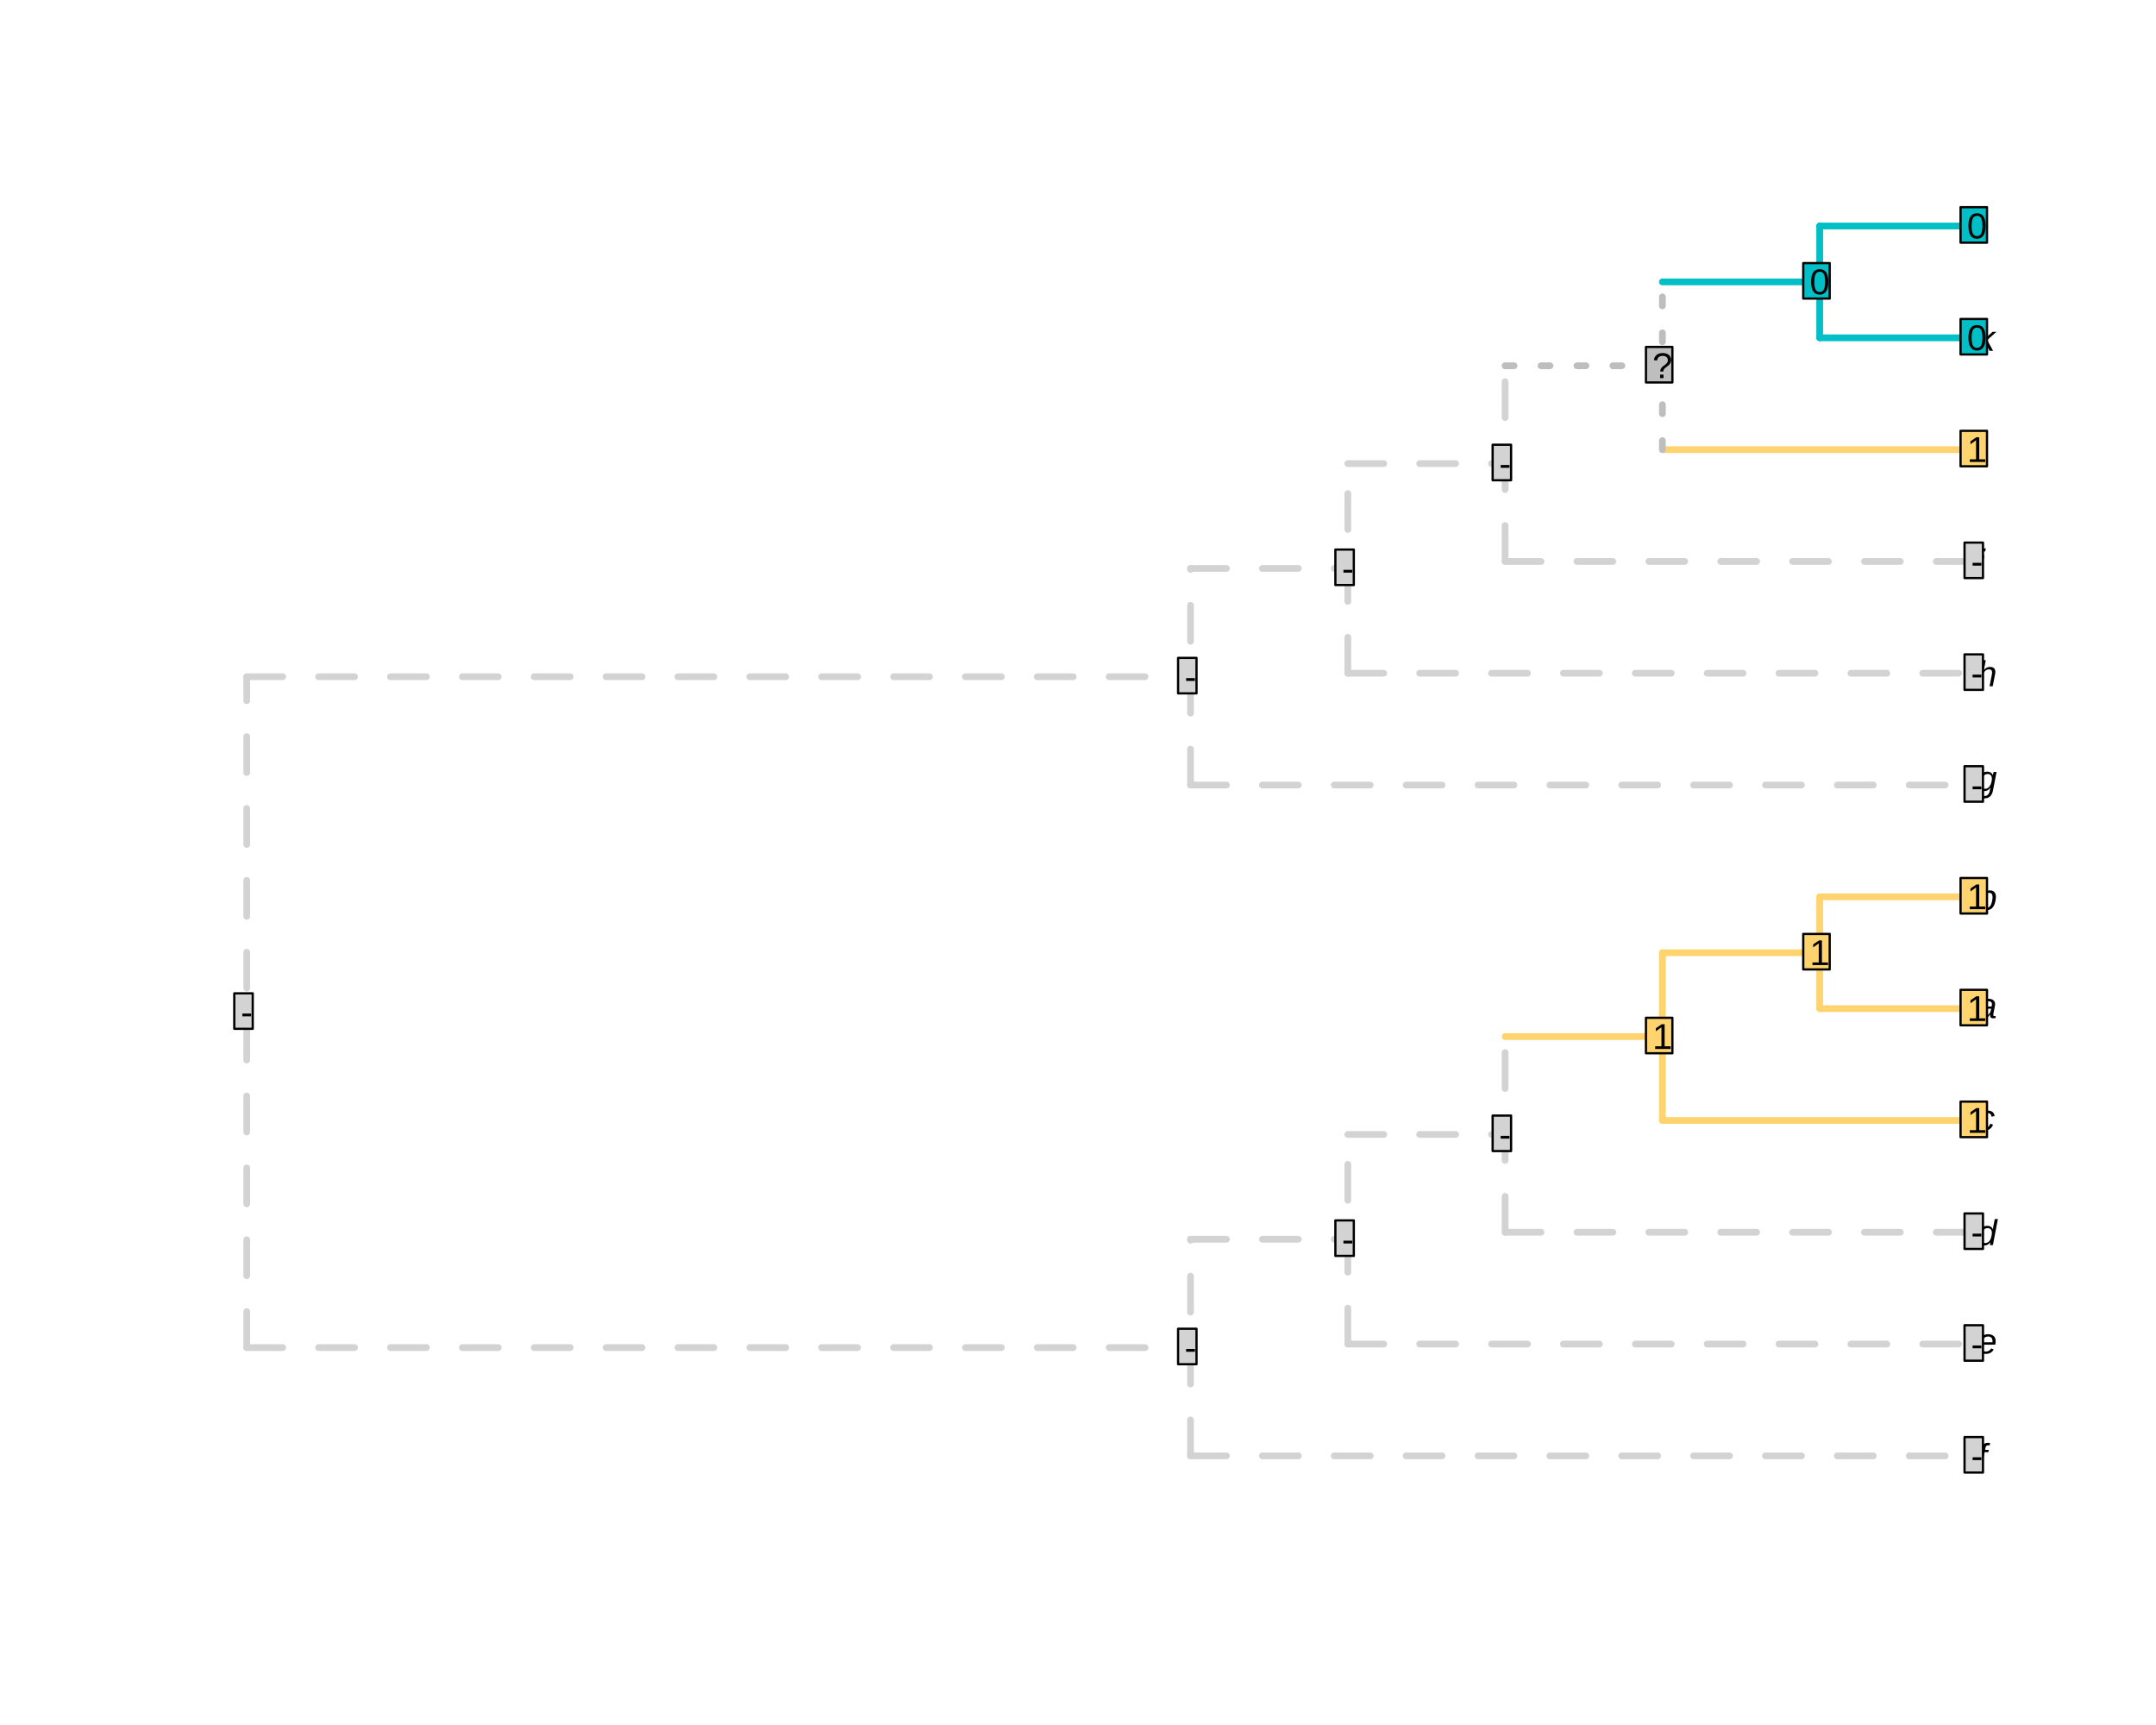
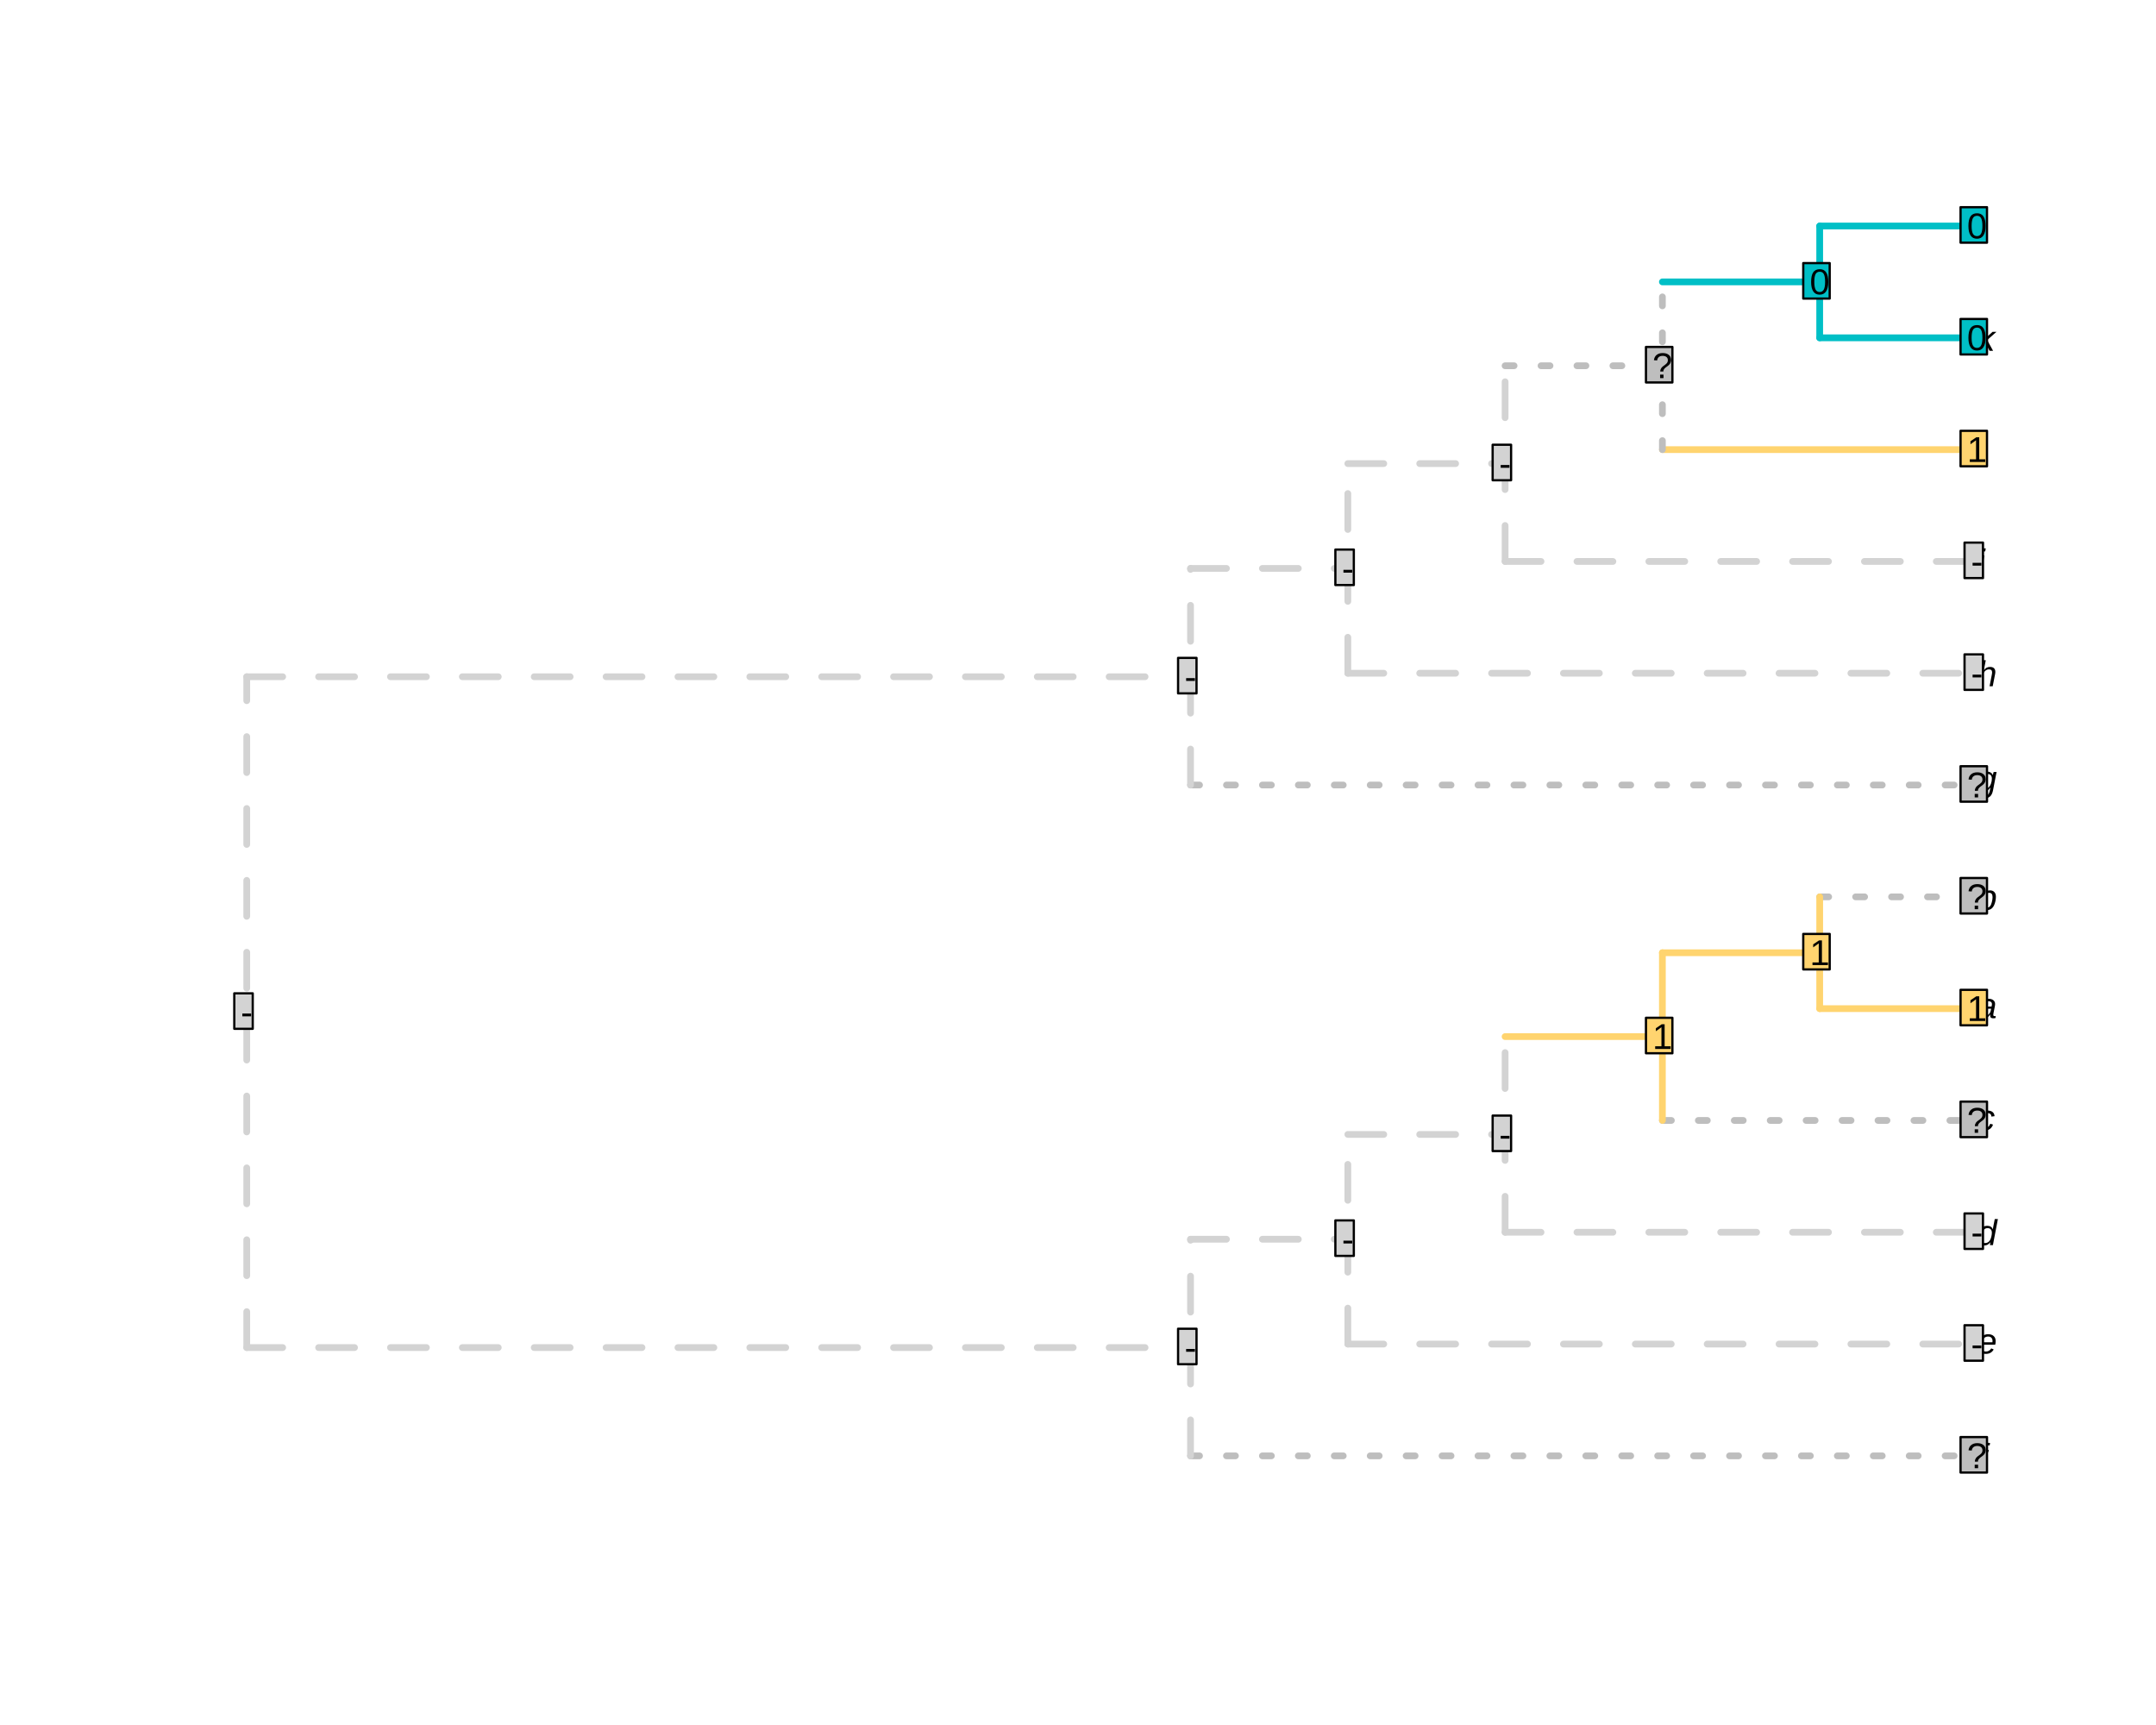
<svg xmlns="http://www.w3.org/2000/svg" viewBox="0 0 720.00 576.00">
  <defs>
    <style type="text/css">
    line, polyline, polygon, path, rect, circle {
      fill: none;
      stroke: #000000;
      stroke-linecap: round;
      stroke-linejoin: round;
      stroke-miterlimit: 10.00;
    }
  </style>
  </defs>
  <rect width="100%" height="100%" style="stroke: none; fill: #FFFFFF;" />
  <defs>
    <clipPath id="cpNTkuMDR8Njg5Ljc2fDUwMi41Nnw1OS4wNA==">
      <rect x="59.04" y="59.04" width="630.72" height="443.52" />
    </clipPath>
  </defs>
  <line x1="82.40" y1="449.97" x2="397.58" y2="449.97" style="stroke-width: 2.25; stroke: #D3D3D3; stroke-dasharray: 12.00,12.00;" clip-path="url(#cpNTkuMDR8Njg5Ljc2fDUwMi41Nnw1OS4wNA==)" />
-   <line x1="397.58" y1="486.13" x2="660.22" y2="486.13" style="stroke-width: 2.25; stroke: #D3D3D3; stroke-dasharray: 12.00,12.00;" clip-path="url(#cpNTkuMDR8Njg5Ljc2fDUwMi41Nnw1OS4wNA==)" />
+   <line x1="397.58" y1="486.13" x2="660.22" y2="486.13" style="stroke-width: 2.25; stroke: #BEBEBE; stroke-dasharray: 3.00,9.00;" clip-path="url(#cpNTkuMDR8Njg5Ljc2fDUwMi41Nnw1OS4wNA==)" />
  <line x1="397.58" y1="413.80" x2="450.11" y2="413.80" style="stroke-width: 2.25; stroke: #D3D3D3; stroke-dasharray: 12.00,12.00;" clip-path="url(#cpNTkuMDR8Njg5Ljc2fDUwMi41Nnw1OS4wNA==)" />
  <line x1="450.11" y1="448.80" x2="660.22" y2="448.80" style="stroke-width: 2.25; stroke: #D3D3D3; stroke-dasharray: 12.00,12.00;" clip-path="url(#cpNTkuMDR8Njg5Ljc2fDUwMi41Nnw1OS4wNA==)" />
  <line x1="450.11" y1="378.80" x2="502.63" y2="378.80" style="stroke-width: 2.25; stroke: #D3D3D3; stroke-dasharray: 12.00,12.00;" clip-path="url(#cpNTkuMDR8Njg5Ljc2fDUwMi41Nnw1OS4wNA==)" />
  <line x1="502.63" y1="411.47" x2="660.22" y2="411.47" style="stroke-width: 2.25; stroke: #D3D3D3; stroke-dasharray: 12.00,12.00;" clip-path="url(#cpNTkuMDR8Njg5Ljc2fDUwMi41Nnw1OS4wNA==)" />
  <line x1="502.63" y1="346.13" x2="555.16" y2="346.13" style="stroke-width: 2.25; stroke: #FFD46F;" clip-path="url(#cpNTkuMDR8Njg5Ljc2fDUwMi41Nnw1OS4wNA==)" />
-   <line x1="555.16" y1="374.13" x2="660.22" y2="374.13" style="stroke-width: 2.25; stroke: #FFD46F;" clip-path="url(#cpNTkuMDR8Njg5Ljc2fDUwMi41Nnw1OS4wNA==)" />
+   <line x1="555.16" y1="374.13" x2="660.22" y2="374.13" style="stroke-width: 2.25; stroke: #BEBEBE; stroke-dasharray: 3.00,9.00;" clip-path="url(#cpNTkuMDR8Njg5Ljc2fDUwMi41Nnw1OS4wNA==)" />
  <line x1="555.16" y1="318.13" x2="607.69" y2="318.13" style="stroke-width: 2.25; stroke: #FFD46F;" clip-path="url(#cpNTkuMDR8Njg5Ljc2fDUwMi41Nnw1OS4wNA==)" />
  <line x1="607.69" y1="336.80" x2="660.22" y2="336.80" style="stroke-width: 2.25; stroke: #FFD46F;" clip-path="url(#cpNTkuMDR8Njg5Ljc2fDUwMi41Nnw1OS4wNA==)" />
-   <line x1="607.69" y1="299.47" x2="660.22" y2="299.47" style="stroke-width: 2.25; stroke: #FFD46F;" clip-path="url(#cpNTkuMDR8Njg5Ljc2fDUwMi41Nnw1OS4wNA==)" />
+   <line x1="607.69" y1="299.47" x2="660.22" y2="299.47" style="stroke-width: 2.25; stroke: #BEBEBE; stroke-dasharray: 3.00,9.00;" clip-path="url(#cpNTkuMDR8Njg5Ljc2fDUwMi41Nnw1OS4wNA==)" />
  <line x1="82.40" y1="225.97" x2="397.58" y2="225.97" style="stroke-width: 2.25; stroke: #D3D3D3; stroke-dasharray: 12.00,12.00;" clip-path="url(#cpNTkuMDR8Njg5Ljc2fDUwMi41Nnw1OS4wNA==)" />
-   <line x1="397.58" y1="262.13" x2="660.22" y2="262.13" style="stroke-width: 2.25; stroke: #D3D3D3; stroke-dasharray: 12.00,12.00;" clip-path="url(#cpNTkuMDR8Njg5Ljc2fDUwMi41Nnw1OS4wNA==)" />
+   <line x1="397.58" y1="262.13" x2="660.22" y2="262.13" style="stroke-width: 2.25; stroke: #BEBEBE; stroke-dasharray: 3.00,9.00;" clip-path="url(#cpNTkuMDR8Njg5Ljc2fDUwMi41Nnw1OS4wNA==)" />
  <line x1="397.58" y1="189.80" x2="450.11" y2="189.80" style="stroke-width: 2.25; stroke: #D3D3D3; stroke-dasharray: 12.00,12.00;" clip-path="url(#cpNTkuMDR8Njg5Ljc2fDUwMi41Nnw1OS4wNA==)" />
  <line x1="450.11" y1="224.80" x2="660.22" y2="224.80" style="stroke-width: 2.25; stroke: #D3D3D3; stroke-dasharray: 12.00,12.00;" clip-path="url(#cpNTkuMDR8Njg5Ljc2fDUwMi41Nnw1OS4wNA==)" />
  <line x1="450.11" y1="154.80" x2="502.63" y2="154.80" style="stroke-width: 2.25; stroke: #D3D3D3; stroke-dasharray: 12.00,12.00;" clip-path="url(#cpNTkuMDR8Njg5Ljc2fDUwMi41Nnw1OS4wNA==)" />
  <line x1="502.63" y1="187.47" x2="660.22" y2="187.47" style="stroke-width: 2.25; stroke: #D3D3D3; stroke-dasharray: 12.00,12.00;" clip-path="url(#cpNTkuMDR8Njg5Ljc2fDUwMi41Nnw1OS4wNA==)" />
  <line x1="502.63" y1="122.13" x2="555.16" y2="122.13" style="stroke-width: 2.25; stroke: #BEBEBE; stroke-dasharray: 3.00,9.00;" clip-path="url(#cpNTkuMDR8Njg5Ljc2fDUwMi41Nnw1OS4wNA==)" />
  <line x1="555.16" y1="150.13" x2="660.22" y2="150.13" style="stroke-width: 2.25; stroke: #FFD46F;" clip-path="url(#cpNTkuMDR8Njg5Ljc2fDUwMi41Nnw1OS4wNA==)" />
  <line x1="555.16" y1="94.13" x2="607.69" y2="94.13" style="stroke-width: 2.25; stroke: #00BFC6;" clip-path="url(#cpNTkuMDR8Njg5Ljc2fDUwMi41Nnw1OS4wNA==)" />
  <line x1="607.69" y1="112.80" x2="660.22" y2="112.80" style="stroke-width: 2.25; stroke: #00BFC6;" clip-path="url(#cpNTkuMDR8Njg5Ljc2fDUwMi41Nnw1OS4wNA==)" />
  <line x1="607.69" y1="75.47" x2="660.22" y2="75.47" style="stroke-width: 2.25; stroke: #00BFC6;" clip-path="url(#cpNTkuMDR8Njg5Ljc2fDUwMi41Nnw1OS4wNA==)" />
  <line x1="82.40" y1="449.97" x2="82.40" y2="225.97" style="stroke-width: 2.25; stroke: #D3D3D3; stroke-dasharray: 12.00,12.00;" clip-path="url(#cpNTkuMDR8Njg5Ljc2fDUwMi41Nnw1OS4wNA==)" />
  <line x1="397.58" y1="486.13" x2="397.58" y2="413.80" style="stroke-width: 2.25; stroke: #D3D3D3; stroke-dasharray: 12.00,12.00;" clip-path="url(#cpNTkuMDR8Njg5Ljc2fDUwMi41Nnw1OS4wNA==)" />
  <line x1="450.11" y1="448.80" x2="450.11" y2="378.80" style="stroke-width: 2.25; stroke: #D3D3D3; stroke-dasharray: 12.00,12.00;" clip-path="url(#cpNTkuMDR8Njg5Ljc2fDUwMi41Nnw1OS4wNA==)" />
  <line x1="502.63" y1="411.47" x2="502.63" y2="346.13" style="stroke-width: 2.25; stroke: #D3D3D3; stroke-dasharray: 12.00,12.00;" clip-path="url(#cpNTkuMDR8Njg5Ljc2fDUwMi41Nnw1OS4wNA==)" />
  <line x1="555.16" y1="374.13" x2="555.16" y2="318.13" style="stroke-width: 2.25; stroke: #FFD46F;" clip-path="url(#cpNTkuMDR8Njg5Ljc2fDUwMi41Nnw1OS4wNA==)" />
  <line x1="607.69" y1="336.80" x2="607.69" y2="299.47" style="stroke-width: 2.25; stroke: #FFD46F;" clip-path="url(#cpNTkuMDR8Njg5Ljc2fDUwMi41Nnw1OS4wNA==)" />
  <line x1="397.58" y1="262.13" x2="397.58" y2="189.80" style="stroke-width: 2.25; stroke: #D3D3D3; stroke-dasharray: 12.00,12.00;" clip-path="url(#cpNTkuMDR8Njg5Ljc2fDUwMi41Nnw1OS4wNA==)" />
  <line x1="450.11" y1="224.80" x2="450.11" y2="154.80" style="stroke-width: 2.25; stroke: #D3D3D3; stroke-dasharray: 12.00,12.00;" clip-path="url(#cpNTkuMDR8Njg5Ljc2fDUwMi41Nnw1OS4wNA==)" />
  <line x1="502.63" y1="187.47" x2="502.63" y2="122.13" style="stroke-width: 2.25; stroke: #D3D3D3; stroke-dasharray: 12.00,12.00;" clip-path="url(#cpNTkuMDR8Njg5Ljc2fDUwMi41Nnw1OS4wNA==)" />
  <line x1="555.16" y1="150.13" x2="555.16" y2="94.13" style="stroke-width: 2.25; stroke: #BEBEBE; stroke-dasharray: 3.00,9.00;" clip-path="url(#cpNTkuMDR8Njg5Ljc2fDUwMi41Nnw1OS4wNA==)" />
  <line x1="607.69" y1="112.80" x2="607.69" y2="75.47" style="stroke-width: 2.25; stroke: #00BFC6;" clip-path="url(#cpNTkuMDR8Njg5Ljc2fDUwMi41Nnw1OS4wNA==)" />
  <g clip-path="url(#cpNTkuMDR8Njg5Ljc2fDUwMi41Nnw1OS4wNA==)">
    <text x="660.22" y="339.96" style="font-size: 12.00px; font-style: italic; font-family: Liberation Sans;" textLength="6.67px" lengthAdjust="spacingAndGlyphs">a</text>
  </g>
  <g clip-path="url(#cpNTkuMDR8Njg5Ljc2fDUwMi41Nnw1OS4wNA==)">
    <text x="660.22" y="303.76" style="font-size: 12.00px; font-style: italic; font-family: Liberation Sans;" textLength="6.67px" lengthAdjust="spacingAndGlyphs">b</text>
  </g>
  <g clip-path="url(#cpNTkuMDR8Njg5Ljc2fDUwMi41Nnw1OS4wNA==)">
    <text x="660.22" y="377.30" style="font-size: 12.00px; font-style: italic; font-family: Liberation Sans;" textLength="6.00px" lengthAdjust="spacingAndGlyphs">c</text>
  </g>
  <g clip-path="url(#cpNTkuMDR8Njg5Ljc2fDUwMi41Nnw1OS4wNA==)">
    <text x="660.22" y="415.76" style="font-size: 12.00px; font-style: italic; font-family: Liberation Sans;" textLength="6.67px" lengthAdjust="spacingAndGlyphs">d</text>
  </g>
  <g clip-path="url(#cpNTkuMDR8Njg5Ljc2fDUwMi41Nnw1OS4wNA==)">
    <text x="660.22" y="451.96" style="font-size: 12.00px; font-style: italic; font-family: Liberation Sans;" textLength="6.67px" lengthAdjust="spacingAndGlyphs">e</text>
  </g>
  <g clip-path="url(#cpNTkuMDR8Njg5Ljc2fDUwMi41Nnw1OS4wNA==)">
    <text x="660.22" y="490.48" style="font-size: 12.00px; font-style: italic; font-family: Liberation Sans;" textLength="3.33px" lengthAdjust="spacingAndGlyphs">f</text>
  </g>
  <g clip-path="url(#cpNTkuMDR8Njg5Ljc2fDUwMi41Nnw1OS4wNA==)">
    <text x="660.22" y="264.12" style="font-size: 12.00px; font-style: italic; font-family: Liberation Sans;" textLength="6.67px" lengthAdjust="spacingAndGlyphs">g</text>
  </g>
  <g clip-path="url(#cpNTkuMDR8Njg5Ljc2fDUwMi41Nnw1OS4wNA==)">
    <text x="660.22" y="229.15" style="font-size: 12.00px; font-style: italic; font-family: Liberation Sans;" textLength="6.67px" lengthAdjust="spacingAndGlyphs">h</text>
  </g>
  <g clip-path="url(#cpNTkuMDR8Njg5Ljc2fDUwMi41Nnw1OS4wNA==)">
    <text x="660.22" y="191.82" style="font-size: 12.00px; font-style: italic; font-family: Liberation Sans;" textLength="2.67px" lengthAdjust="spacingAndGlyphs">i</text>
  </g>
  <g clip-path="url(#cpNTkuMDR8Njg5Ljc2fDUwMi41Nnw1OS4wNA==)">
    <text x="660.22" y="153.24" style="font-size: 12.00px; font-style: italic; font-family: Liberation Sans;" textLength="2.67px" lengthAdjust="spacingAndGlyphs">j</text>
  </g>
  <g clip-path="url(#cpNTkuMDR8Njg5Ljc2fDUwMi41Nnw1OS4wNA==)">
    <text x="660.22" y="117.15" style="font-size: 12.00px; font-style: italic; font-family: Liberation Sans;" textLength="6.00px" lengthAdjust="spacingAndGlyphs">k</text>
  </g>
  <g clip-path="url(#cpNTkuMDR8Njg5Ljc2fDUwMi41Nnw1OS4wNA==)">
    <text x="660.22" y="79.82" style="font-size: 12.00px; font-style: italic; font-family: Liberation Sans;" textLength="2.67px" lengthAdjust="spacingAndGlyphs">l</text>
  </g>
  <rect x="654.73" y="330.51" width="8.83" height="11.85" style="stroke-width: 0.75; fill: #FFD46F;" clip-path="url(#cpNTkuMDR8Njg5Ljc2fDUwMi41Nnw1OS4wNA==)" />
-   <rect x="654.73" y="293.18" width="8.83" height="11.85" style="stroke-width: 0.75; fill: #FFD46F;" clip-path="url(#cpNTkuMDR8Njg5Ljc2fDUwMi41Nnw1OS4wNA==)" />
-   <rect x="654.73" y="367.85" width="8.83" height="11.85" style="stroke-width: 0.75; fill: #FFD46F;" clip-path="url(#cpNTkuMDR8Njg5Ljc2fDUwMi41Nnw1OS4wNA==)" />
+   <rect x="654.73" y="293.18" width="8.83" height="11.85" style="stroke-width: 0.75; fill: #BEBEBE;" clip-path="url(#cpNTkuMDR8Njg5Ljc2fDUwMi41Nnw1OS4wNA==)" />
+   <rect x="654.73" y="367.85" width="8.83" height="11.85" style="stroke-width: 0.75; fill: #BEBEBE;" clip-path="url(#cpNTkuMDR8Njg5Ljc2fDUwMi41Nnw1OS4wNA==)" />
  <rect x="656.06" y="405.18" width="6.16" height="11.85" style="stroke-width: 0.75; fill: #D3D3D3;" clip-path="url(#cpNTkuMDR8Njg5Ljc2fDUwMi41Nnw1OS4wNA==)" />
  <rect x="656.06" y="442.51" width="6.16" height="11.85" style="stroke-width: 0.75; fill: #D3D3D3;" clip-path="url(#cpNTkuMDR8Njg5Ljc2fDUwMi41Nnw1OS4wNA==)" />
-   <rect x="656.06" y="479.85" width="6.16" height="11.85" style="stroke-width: 0.75; fill: #D3D3D3;" clip-path="url(#cpNTkuMDR8Njg5Ljc2fDUwMi41Nnw1OS4wNA==)" />
-   <rect x="656.06" y="255.85" width="6.16" height="11.85" style="stroke-width: 0.75; fill: #D3D3D3;" clip-path="url(#cpNTkuMDR8Njg5Ljc2fDUwMi41Nnw1OS4wNA==)" />
+   <rect x="654.73" y="479.85" width="8.83" height="11.85" style="stroke-width: 0.75; fill: #BEBEBE;" clip-path="url(#cpNTkuMDR8Njg5Ljc2fDUwMi41Nnw1OS4wNA==)" />
+   <rect x="654.73" y="255.85" width="8.83" height="11.85" style="stroke-width: 0.75; fill: #BEBEBE;" clip-path="url(#cpNTkuMDR8Njg5Ljc2fDUwMi41Nnw1OS4wNA==)" />
  <rect x="656.06" y="218.51" width="6.16" height="11.85" style="stroke-width: 0.75; fill: #D3D3D3;" clip-path="url(#cpNTkuMDR8Njg5Ljc2fDUwMi41Nnw1OS4wNA==)" />
  <rect x="656.06" y="181.18" width="6.16" height="11.85" style="stroke-width: 0.75; fill: #D3D3D3;" clip-path="url(#cpNTkuMDR8Njg5Ljc2fDUwMi41Nnw1OS4wNA==)" />
  <rect x="654.73" y="143.85" width="8.83" height="11.85" style="stroke-width: 0.75; fill: #FFD46F;" clip-path="url(#cpNTkuMDR8Njg5Ljc2fDUwMi41Nnw1OS4wNA==)" />
  <rect x="654.73" y="106.51" width="8.83" height="11.85" style="stroke-width: 0.75; fill: #00BFC6;" clip-path="url(#cpNTkuMDR8Njg5Ljc2fDUwMi41Nnw1OS4wNA==)" />
  <rect x="654.73" y="69.18" width="8.83" height="11.85" style="stroke-width: 0.75; fill: #00BFC6;" clip-path="url(#cpNTkuMDR8Njg5Ljc2fDUwMi41Nnw1OS4wNA==)" />
  <rect x="78.24" y="331.68" width="6.16" height="11.85" style="stroke-width: 0.75; fill: #D3D3D3;" clip-path="url(#cpNTkuMDR8Njg5Ljc2fDUwMi41Nnw1OS4wNA==)" />
  <rect x="393.42" y="443.68" width="6.16" height="11.85" style="stroke-width: 0.75; fill: #D3D3D3;" clip-path="url(#cpNTkuMDR8Njg5Ljc2fDUwMi41Nnw1OS4wNA==)" />
  <rect x="445.95" y="407.51" width="6.16" height="11.85" style="stroke-width: 0.75; fill: #D3D3D3;" clip-path="url(#cpNTkuMDR8Njg5Ljc2fDUwMi41Nnw1OS4wNA==)" />
  <rect x="498.47" y="372.51" width="6.16" height="11.85" style="stroke-width: 0.75; fill: #D3D3D3;" clip-path="url(#cpNTkuMDR8Njg5Ljc2fDUwMi41Nnw1OS4wNA==)" />
  <rect x="549.67" y="339.85" width="8.83" height="11.85" style="stroke-width: 0.75; fill: #FFD46F;" clip-path="url(#cpNTkuMDR8Njg5Ljc2fDUwMi41Nnw1OS4wNA==)" />
  <rect x="602.20" y="311.85" width="8.83" height="11.85" style="stroke-width: 0.75; fill: #FFD46F;" clip-path="url(#cpNTkuMDR8Njg5Ljc2fDUwMi41Nnw1OS4wNA==)" />
  <rect x="393.42" y="219.68" width="6.16" height="11.85" style="stroke-width: 0.75; fill: #D3D3D3;" clip-path="url(#cpNTkuMDR8Njg5Ljc2fDUwMi41Nnw1OS4wNA==)" />
  <rect x="445.95" y="183.51" width="6.16" height="11.85" style="stroke-width: 0.75; fill: #D3D3D3;" clip-path="url(#cpNTkuMDR8Njg5Ljc2fDUwMi41Nnw1OS4wNA==)" />
  <rect x="498.47" y="148.51" width="6.16" height="11.85" style="stroke-width: 0.75; fill: #D3D3D3;" clip-path="url(#cpNTkuMDR8Njg5Ljc2fDUwMi41Nnw1OS4wNA==)" />
  <rect x="549.67" y="115.85" width="8.83" height="11.85" style="stroke-width: 0.75; fill: #BEBEBE;" clip-path="url(#cpNTkuMDR8Njg5Ljc2fDUwMi41Nnw1OS4wNA==)" />
  <rect x="602.20" y="87.85" width="8.83" height="11.85" style="stroke-width: 0.75; fill: #00BFC6;" clip-path="url(#cpNTkuMDR8Njg5Ljc2fDUwMi41Nnw1OS4wNA==)" />
  <g clip-path="url(#cpNTkuMDR8Njg5Ljc2fDUwMi41Nnw1OS4wNA==)">
    <text x="656.89" y="340.92" style="font-size: 12.00px; font-family: Liberation Sans;" textLength="6.67px" lengthAdjust="spacingAndGlyphs">1</text>
  </g>
  <g clip-path="url(#cpNTkuMDR8Njg5Ljc2fDUwMi41Nnw1OS4wNA==)">
-     <text x="656.89" y="303.59" style="font-size: 12.00px; font-family: Liberation Sans;" textLength="6.67px" lengthAdjust="spacingAndGlyphs">1</text>
+     <text x="656.89" y="303.59" style="font-size: 12.00px; font-family: Liberation Sans;" textLength="6.67px" lengthAdjust="spacingAndGlyphs">?</text>
  </g>
  <g clip-path="url(#cpNTkuMDR8Njg5Ljc2fDUwMi41Nnw1OS4wNA==)">
-     <text x="656.89" y="378.26" style="font-size: 12.00px; font-family: Liberation Sans;" textLength="6.67px" lengthAdjust="spacingAndGlyphs">1</text>
+     <text x="656.89" y="378.26" style="font-size: 12.00px; font-family: Liberation Sans;" textLength="6.67px" lengthAdjust="spacingAndGlyphs">?</text>
  </g>
  <g clip-path="url(#cpNTkuMDR8Njg5Ljc2fDUwMi41Nnw1OS4wNA==)">
    <text x="658.22" y="415.59" style="font-size: 12.00px; font-family: Liberation Sans;" textLength="4.00px" lengthAdjust="spacingAndGlyphs">-</text>
  </g>
  <g clip-path="url(#cpNTkuMDR8Njg5Ljc2fDUwMi41Nnw1OS4wNA==)">
    <text x="658.22" y="452.93" style="font-size: 12.00px; font-family: Liberation Sans;" textLength="4.00px" lengthAdjust="spacingAndGlyphs">-</text>
  </g>
  <g clip-path="url(#cpNTkuMDR8Njg5Ljc2fDUwMi41Nnw1OS4wNA==)">
-     <text x="658.22" y="490.26" style="font-size: 12.00px; font-family: Liberation Sans;" textLength="4.00px" lengthAdjust="spacingAndGlyphs">-</text>
+     <text x="656.89" y="490.26" style="font-size: 12.00px; font-family: Liberation Sans;" textLength="6.67px" lengthAdjust="spacingAndGlyphs">?</text>
  </g>
  <g clip-path="url(#cpNTkuMDR8Njg5Ljc2fDUwMi41Nnw1OS4wNA==)">
-     <text x="658.22" y="266.26" style="font-size: 12.00px; font-family: Liberation Sans;" textLength="4.00px" lengthAdjust="spacingAndGlyphs">-</text>
+     <text x="656.89" y="266.26" style="font-size: 12.00px; font-family: Liberation Sans;" textLength="6.67px" lengthAdjust="spacingAndGlyphs">?</text>
  </g>
  <g clip-path="url(#cpNTkuMDR8Njg5Ljc2fDUwMi41Nnw1OS4wNA==)">
    <text x="658.22" y="228.92" style="font-size: 12.00px; font-family: Liberation Sans;" textLength="4.00px" lengthAdjust="spacingAndGlyphs">-</text>
  </g>
  <g clip-path="url(#cpNTkuMDR8Njg5Ljc2fDUwMi41Nnw1OS4wNA==)">
    <text x="658.22" y="191.59" style="font-size: 12.00px; font-family: Liberation Sans;" textLength="4.00px" lengthAdjust="spacingAndGlyphs">-</text>
  </g>
  <g clip-path="url(#cpNTkuMDR8Njg5Ljc2fDUwMi41Nnw1OS4wNA==)">
    <text x="656.89" y="154.26" style="font-size: 12.00px; font-family: Liberation Sans;" textLength="6.67px" lengthAdjust="spacingAndGlyphs">1</text>
  </g>
  <g clip-path="url(#cpNTkuMDR8Njg5Ljc2fDUwMi41Nnw1OS4wNA==)">
    <text x="656.89" y="116.92" style="font-size: 12.00px; font-family: Liberation Sans;" textLength="6.67px" lengthAdjust="spacingAndGlyphs">0</text>
  </g>
  <g clip-path="url(#cpNTkuMDR8Njg5Ljc2fDUwMi41Nnw1OS4wNA==)">
    <text x="656.89" y="79.59" style="font-size: 12.00px; font-family: Liberation Sans;" textLength="6.67px" lengthAdjust="spacingAndGlyphs">0</text>
  </g>
  <g clip-path="url(#cpNTkuMDR8Njg5Ljc2fDUwMi41Nnw1OS4wNA==)">
    <text x="80.40" y="342.09" style="font-size: 12.00px; font-family: Liberation Sans;" textLength="4.00px" lengthAdjust="spacingAndGlyphs">-</text>
  </g>
  <g clip-path="url(#cpNTkuMDR8Njg5Ljc2fDUwMi41Nnw1OS4wNA==)">
    <text x="395.58" y="454.09" style="font-size: 12.00px; font-family: Liberation Sans;" textLength="4.00px" lengthAdjust="spacingAndGlyphs">-</text>
  </g>
  <g clip-path="url(#cpNTkuMDR8Njg5Ljc2fDUwMi41Nnw1OS4wNA==)">
    <text x="448.11" y="417.93" style="font-size: 12.00px; font-family: Liberation Sans;" textLength="4.00px" lengthAdjust="spacingAndGlyphs">-</text>
  </g>
  <g clip-path="url(#cpNTkuMDR8Njg5Ljc2fDUwMi41Nnw1OS4wNA==)">
    <text x="500.63" y="382.93" style="font-size: 12.00px; font-family: Liberation Sans;" textLength="4.00px" lengthAdjust="spacingAndGlyphs">-</text>
  </g>
  <g clip-path="url(#cpNTkuMDR8Njg5Ljc2fDUwMi41Nnw1OS4wNA==)">
    <text x="551.83" y="350.26" style="font-size: 12.00px; font-family: Liberation Sans;" textLength="6.67px" lengthAdjust="spacingAndGlyphs">1</text>
  </g>
  <g clip-path="url(#cpNTkuMDR8Njg5Ljc2fDUwMi41Nnw1OS4wNA==)">
    <text x="604.36" y="322.26" style="font-size: 12.00px; font-family: Liberation Sans;" textLength="6.67px" lengthAdjust="spacingAndGlyphs">1</text>
  </g>
  <g clip-path="url(#cpNTkuMDR8Njg5Ljc2fDUwMi41Nnw1OS4wNA==)">
    <text x="395.58" y="230.09" style="font-size: 12.00px; font-family: Liberation Sans;" textLength="4.00px" lengthAdjust="spacingAndGlyphs">-</text>
  </g>
  <g clip-path="url(#cpNTkuMDR8Njg5Ljc2fDUwMi41Nnw1OS4wNA==)">
    <text x="448.11" y="193.93" style="font-size: 12.00px; font-family: Liberation Sans;" textLength="4.00px" lengthAdjust="spacingAndGlyphs">-</text>
  </g>
  <g clip-path="url(#cpNTkuMDR8Njg5Ljc2fDUwMi41Nnw1OS4wNA==)">
    <text x="500.63" y="158.92" style="font-size: 12.00px; font-family: Liberation Sans;" textLength="4.00px" lengthAdjust="spacingAndGlyphs">-</text>
  </g>
  <g clip-path="url(#cpNTkuMDR8Njg5Ljc2fDUwMi41Nnw1OS4wNA==)">
    <text x="551.83" y="126.26" style="font-size: 12.00px; font-family: Liberation Sans;" textLength="6.67px" lengthAdjust="spacingAndGlyphs">?</text>
  </g>
  <g clip-path="url(#cpNTkuMDR8Njg5Ljc2fDUwMi41Nnw1OS4wNA==)">
    <text x="604.36" y="98.26" style="font-size: 12.00px; font-family: Liberation Sans;" textLength="6.67px" lengthAdjust="spacingAndGlyphs">0</text>
  </g>
</svg>
